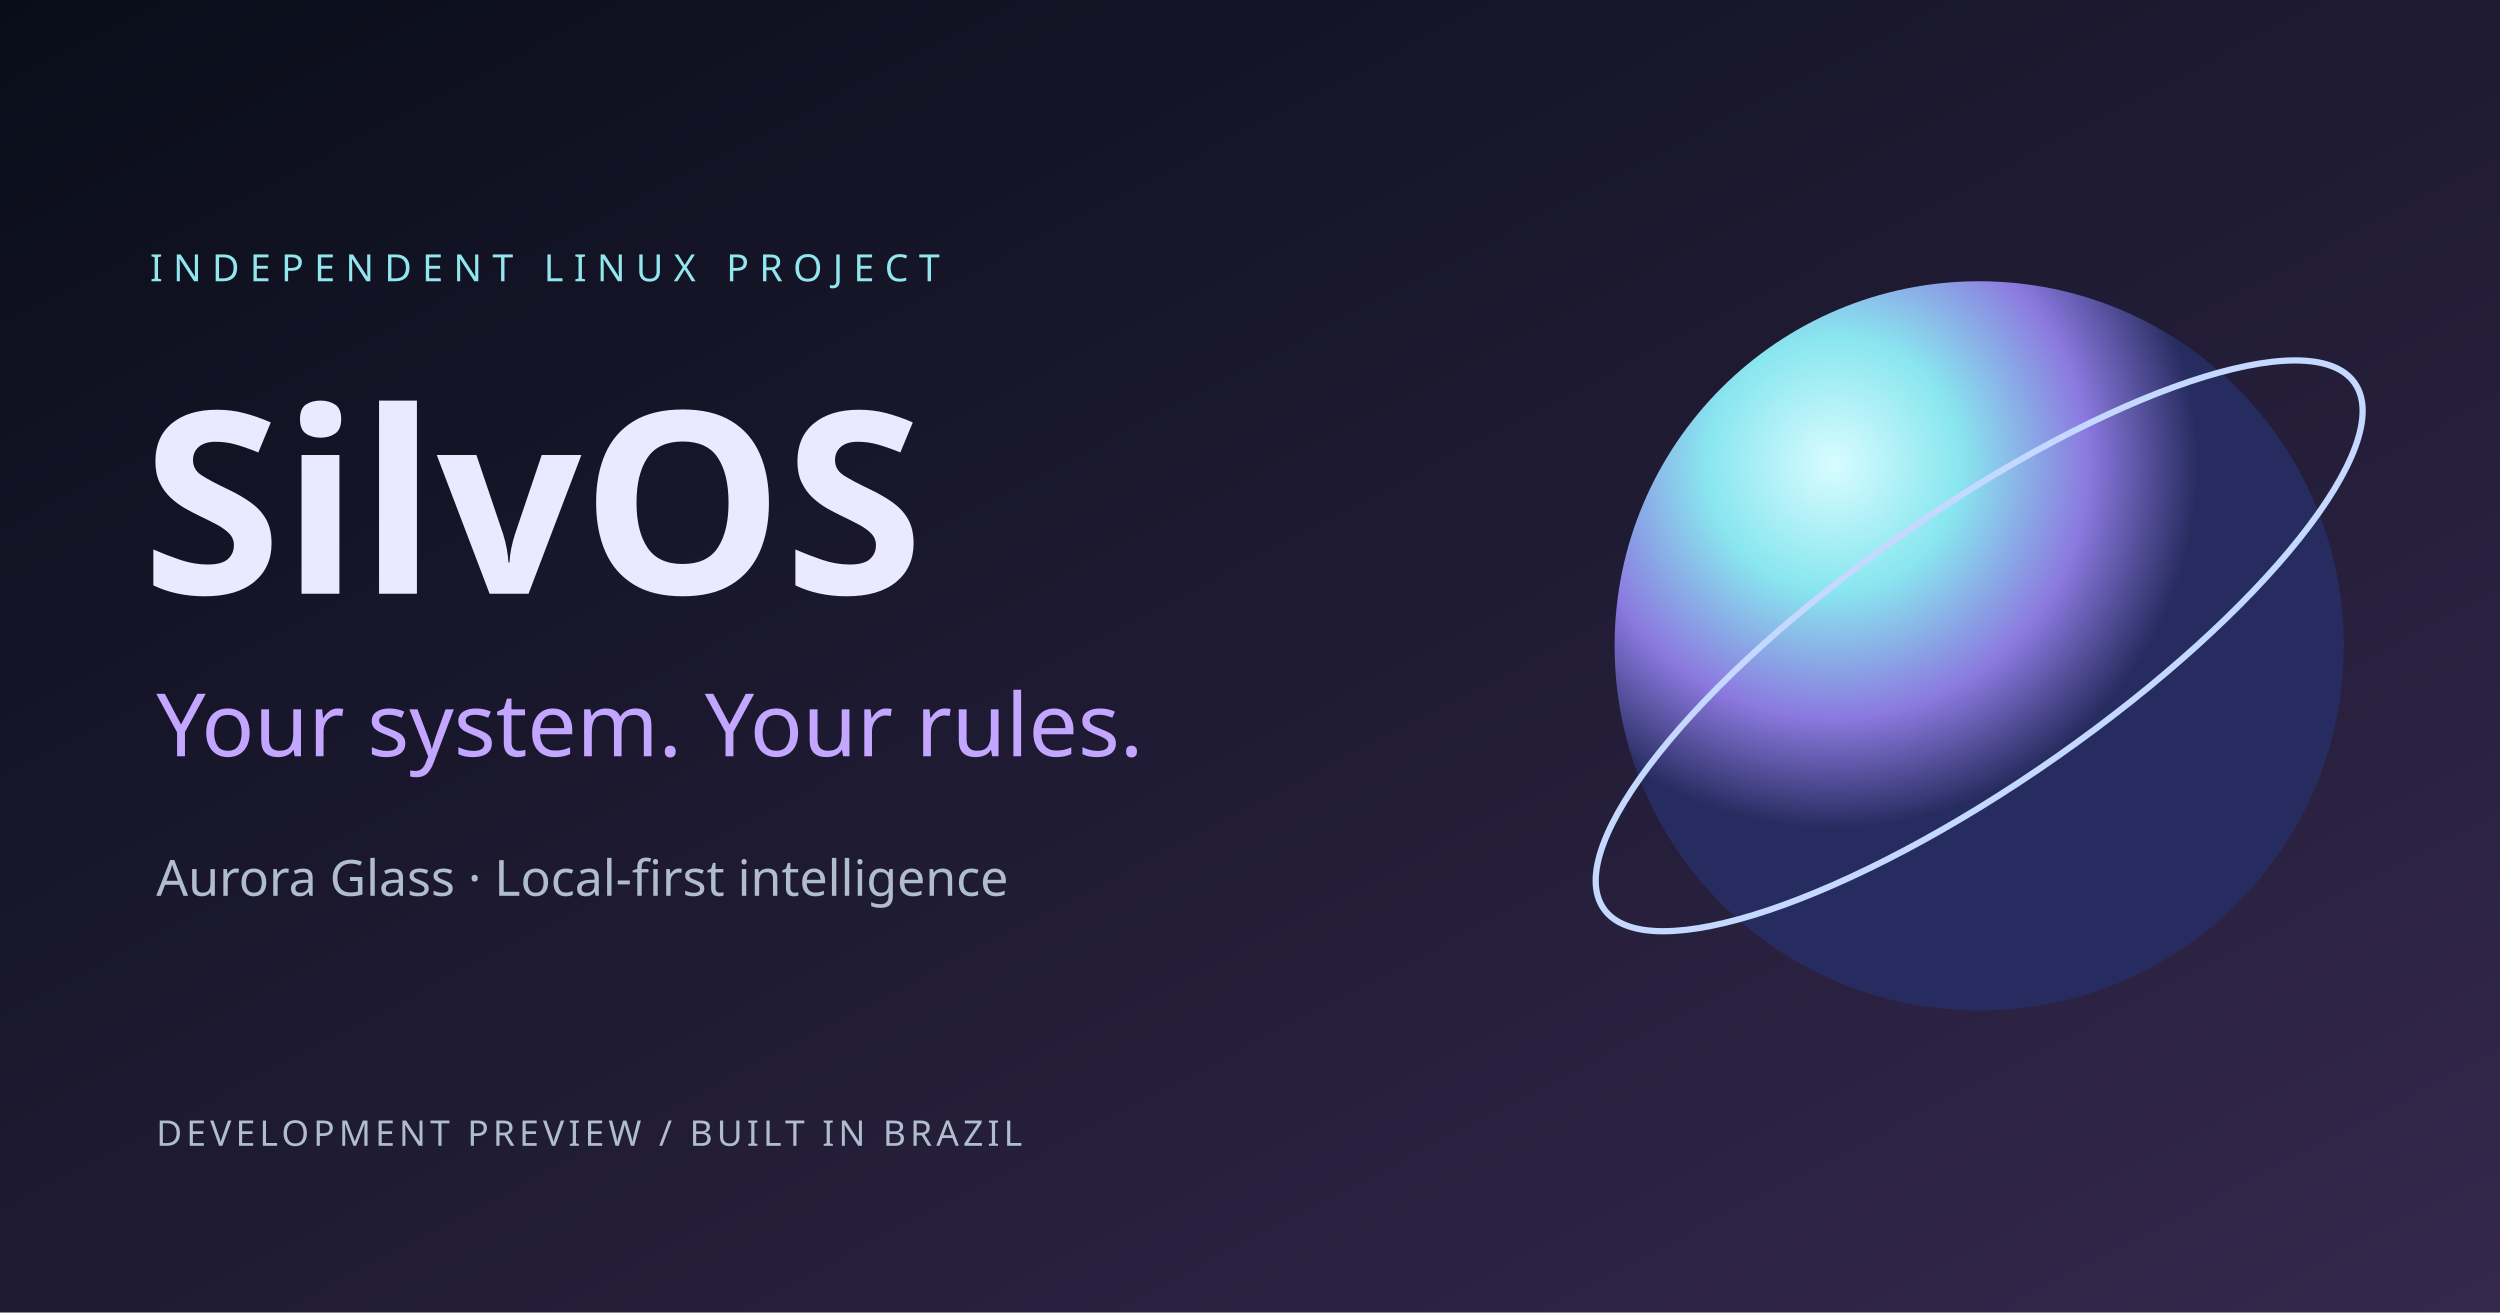
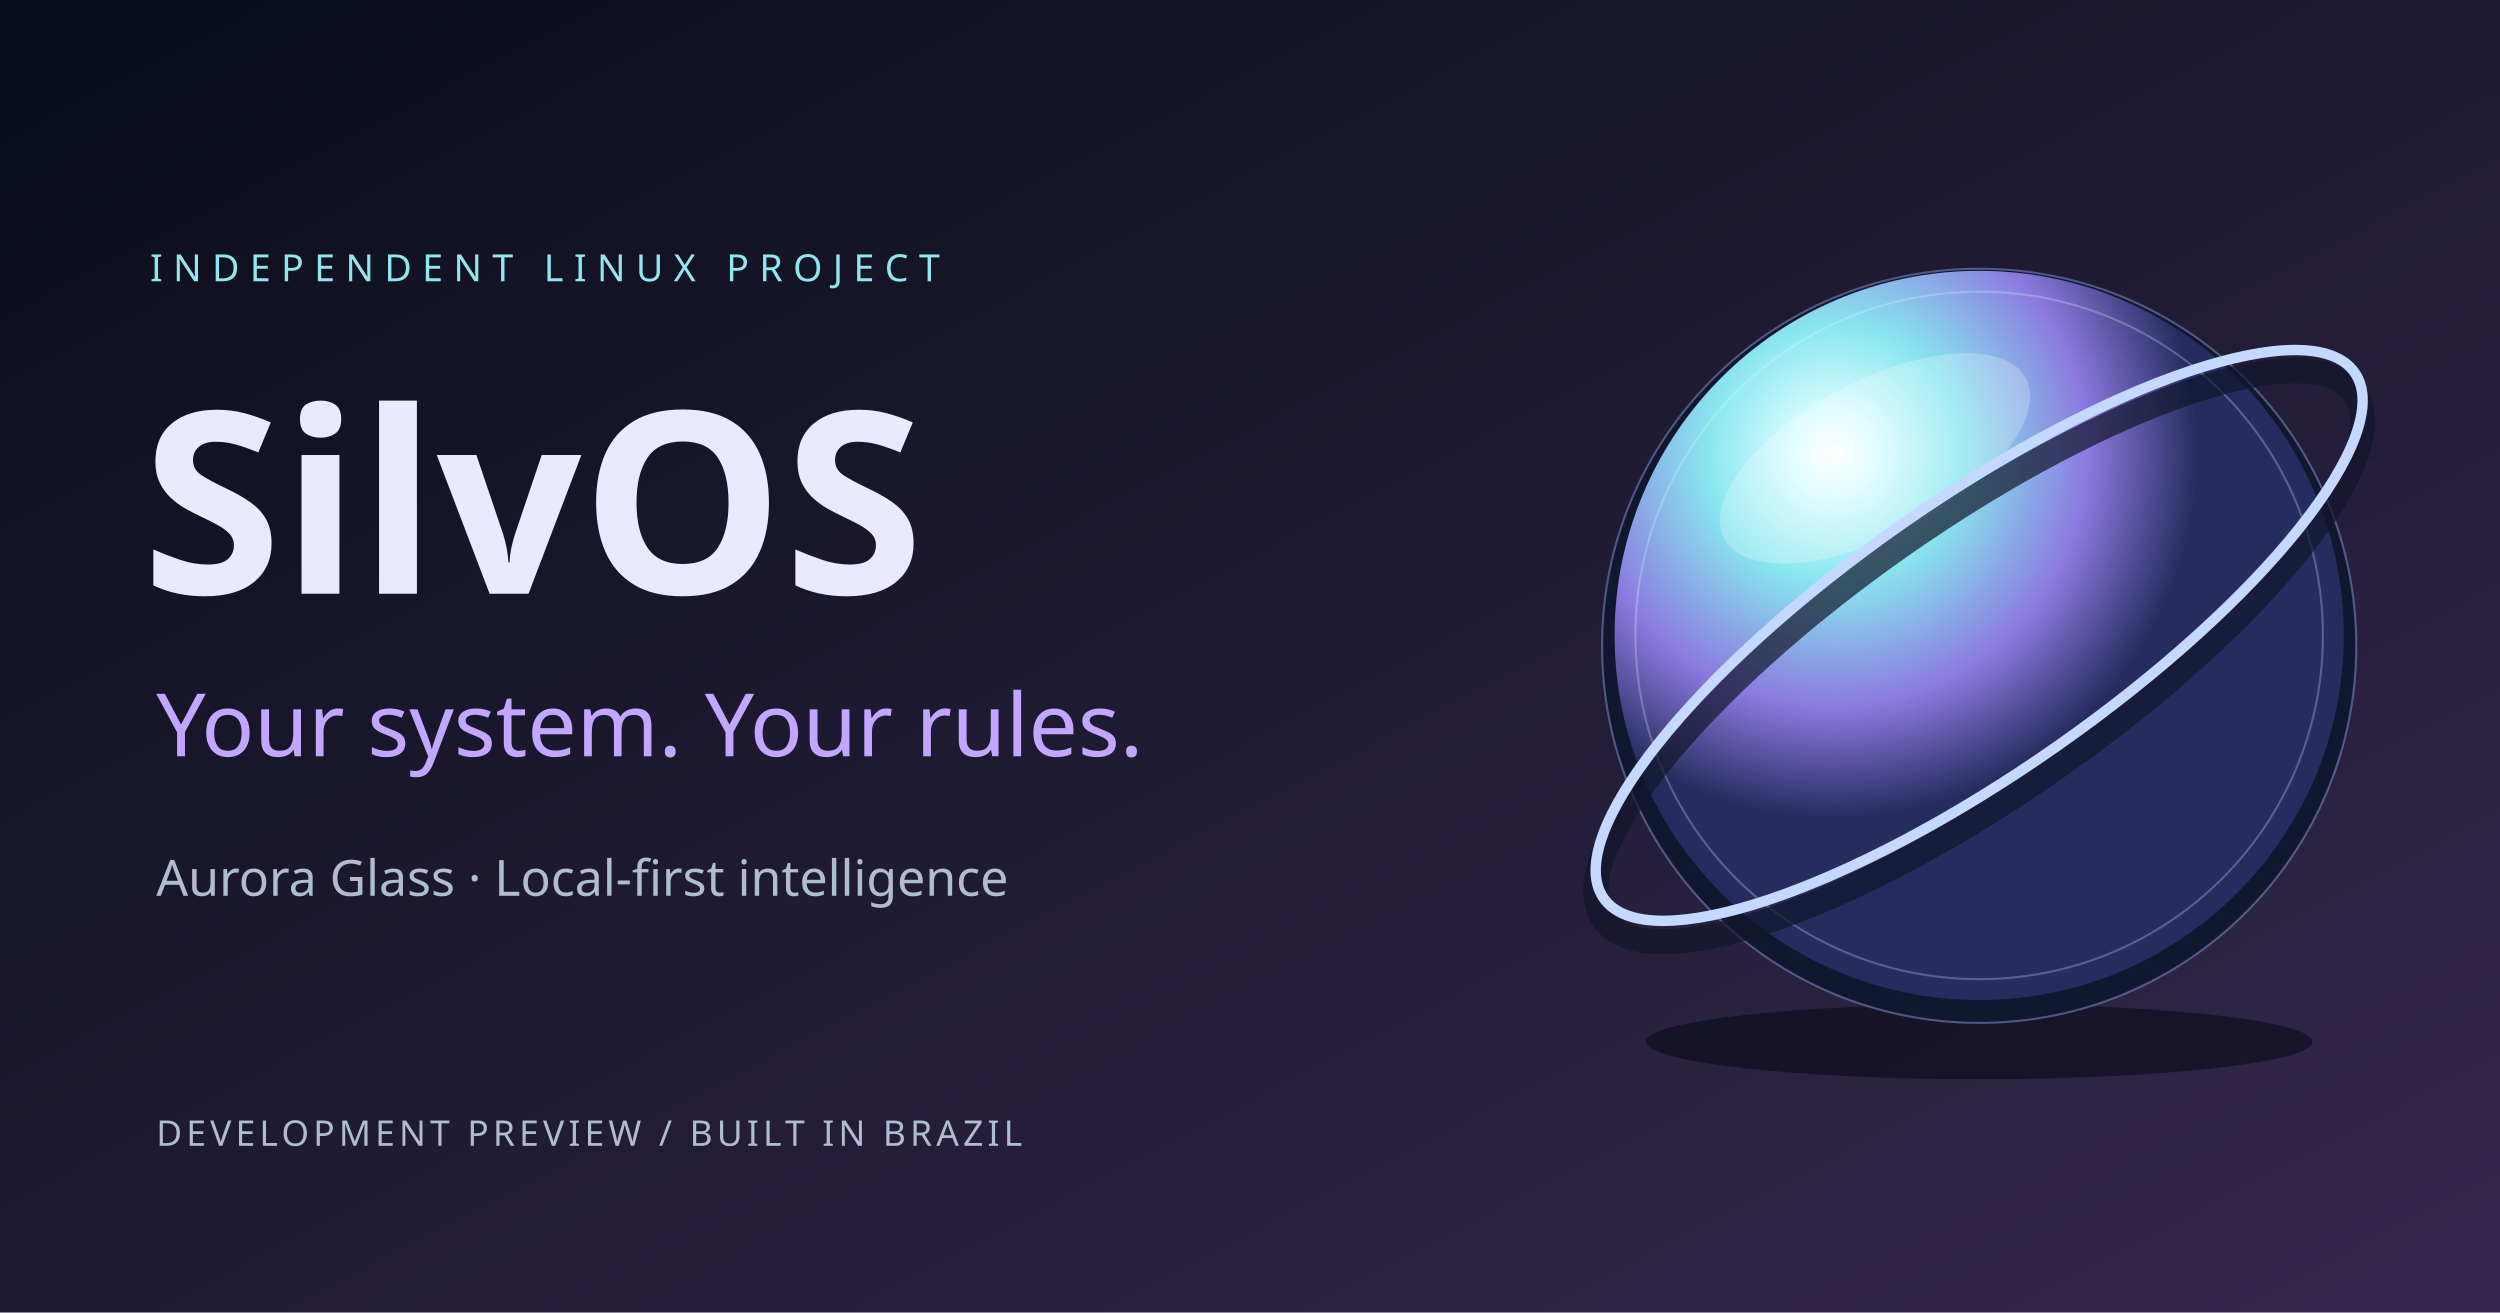
<svg xmlns="http://www.w3.org/2000/svg" width="1200" height="630" viewBox="0 0 1200 630">
  <defs>
    <linearGradient id="b" x2="1" y2="1">
      <stop stop-color="#090d19" />
      <stop offset="1" stop-color="#35284d" />
    </linearGradient>
    <radialGradient id="o" cx=".3" cy=".25">
-       <stop stop-color="#d8fcff" />
+       <stop stop-color="#ffffff" />
+       <stop offset=".12" stop-color="#d8fcff" />
      <stop offset=".35" stop-color="#89e6ef" />
      <stop offset=".7" stop-color="#8b79df" />
      <stop offset="1" stop-color="#272c60" />
    </radialGradient>
  </defs>
  <rect width="1200" height="630" fill="url(#b)" />
-   <circle cx="950" cy="310" r="175" fill="url(#o)" />
-   <ellipse cx="950" cy="310" rx="220" ry="65" transform="rotate(-35 950 310)" fill="none" stroke="#c5d8ff" stroke-width="3" />
+   <ellipse cx="950" cy="500" rx="160" ry="18" fill="#050714" opacity=".55" />
+   <circle cx="950" cy="310" r="181" fill="#10172f" stroke="#a5b7ff" stroke-opacity=".4" />
+   <circle cx="950" cy="305" r="175" fill="url(#o)" />
+   <ellipse cx="900" cy="220" rx="82" ry="37" transform="rotate(-28 900 220)" fill="#ffffff" opacity=".24" />
+   <circle cx="950" cy="305" r="165" fill="none" stroke="#e4f7ff" stroke-opacity=".26" />
+   <ellipse cx="950" cy="315" rx="220" ry="65" transform="rotate(-35 950 315)" fill="none" stroke="#11152b" stroke-width="12" opacity=".7" />
+   <ellipse cx="950" cy="305" rx="220" ry="65" transform="rotate(-35 950 305)" fill="none" stroke="#c5d8ff" stroke-width="5" />
  <g font-family="system-ui,sans-serif">
    <text x="72" y="135" font-size="18" letter-spacing="5" fill="#92e6ee">INDEPENDENT LINUX PROJECT</text>
    <text x="68" y="285" font-size="122" font-weight="750" fill="#e9eaff">SilvOS</text>
    <text x="75" y="363" font-size="42" fill="#c3a6ff">Your system. Your rules.</text>
    <text x="75" y="430" font-size="24" fill="#b0bcd0">Aurora Glass · Local-first intelligence</text>
    <text x="75" y="550" font-size="17" letter-spacing="2" fill="#b0bcd0">DEVELOPMENT PREVIEW / BUILT IN BRAZIL</text>
  </g>
</svg>
